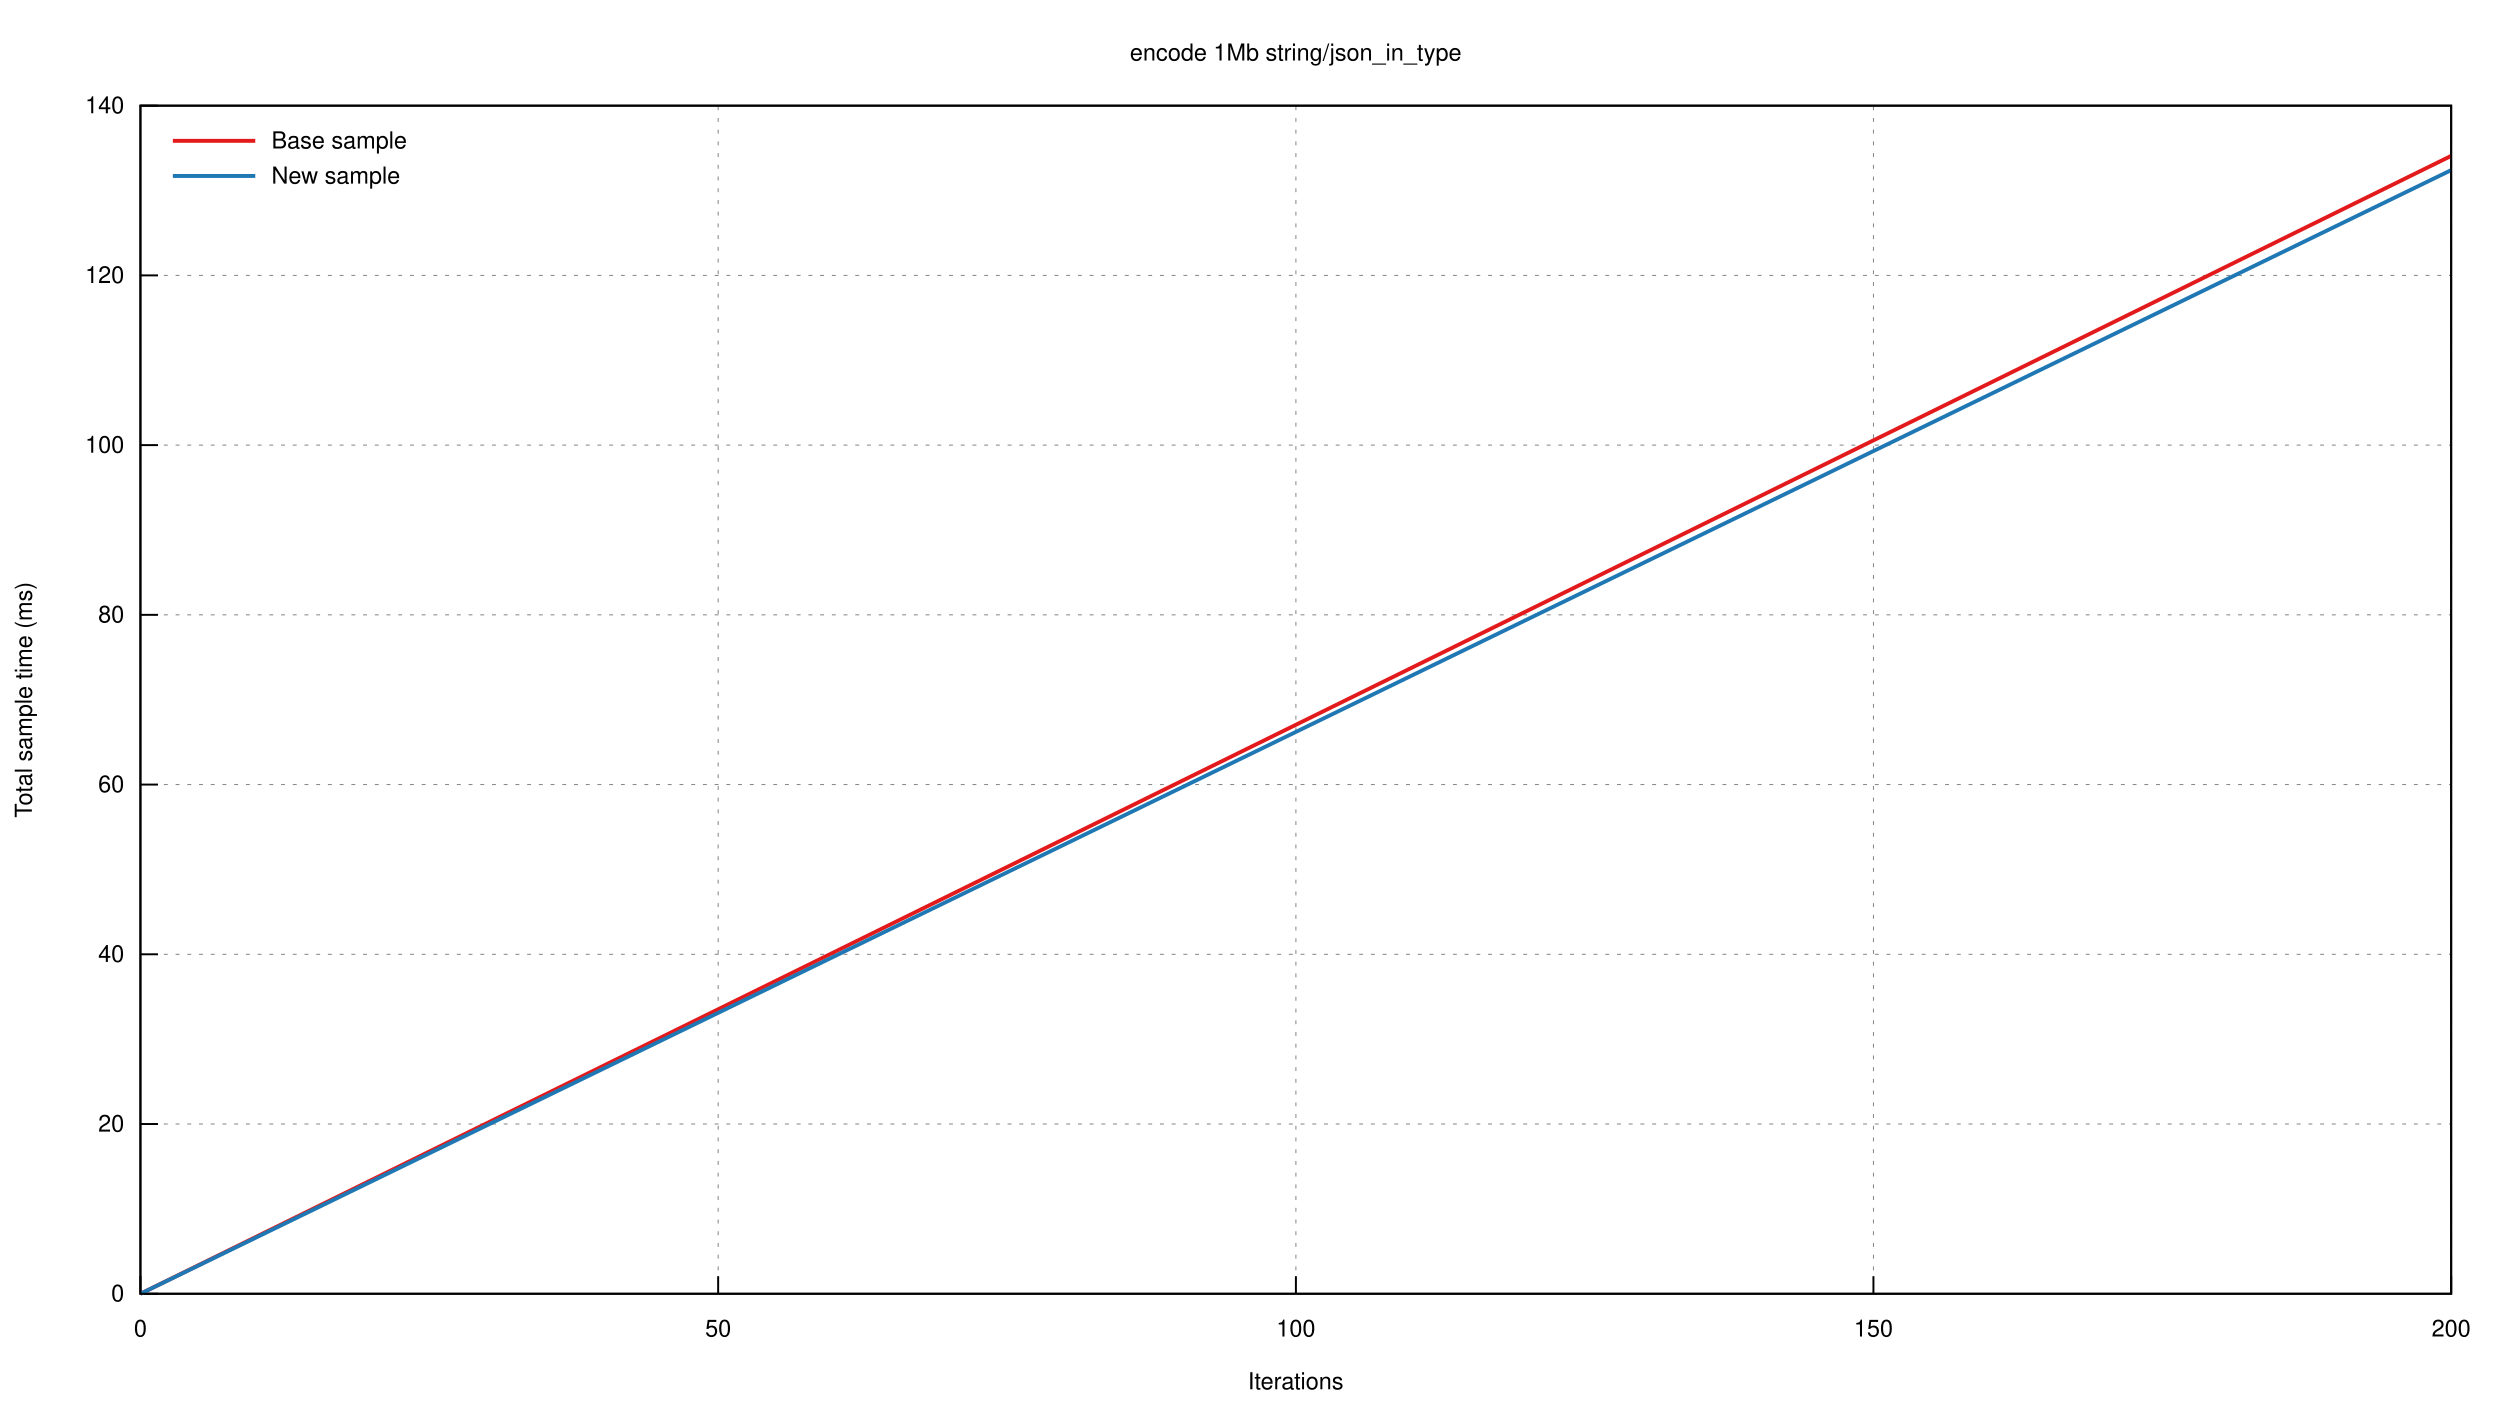
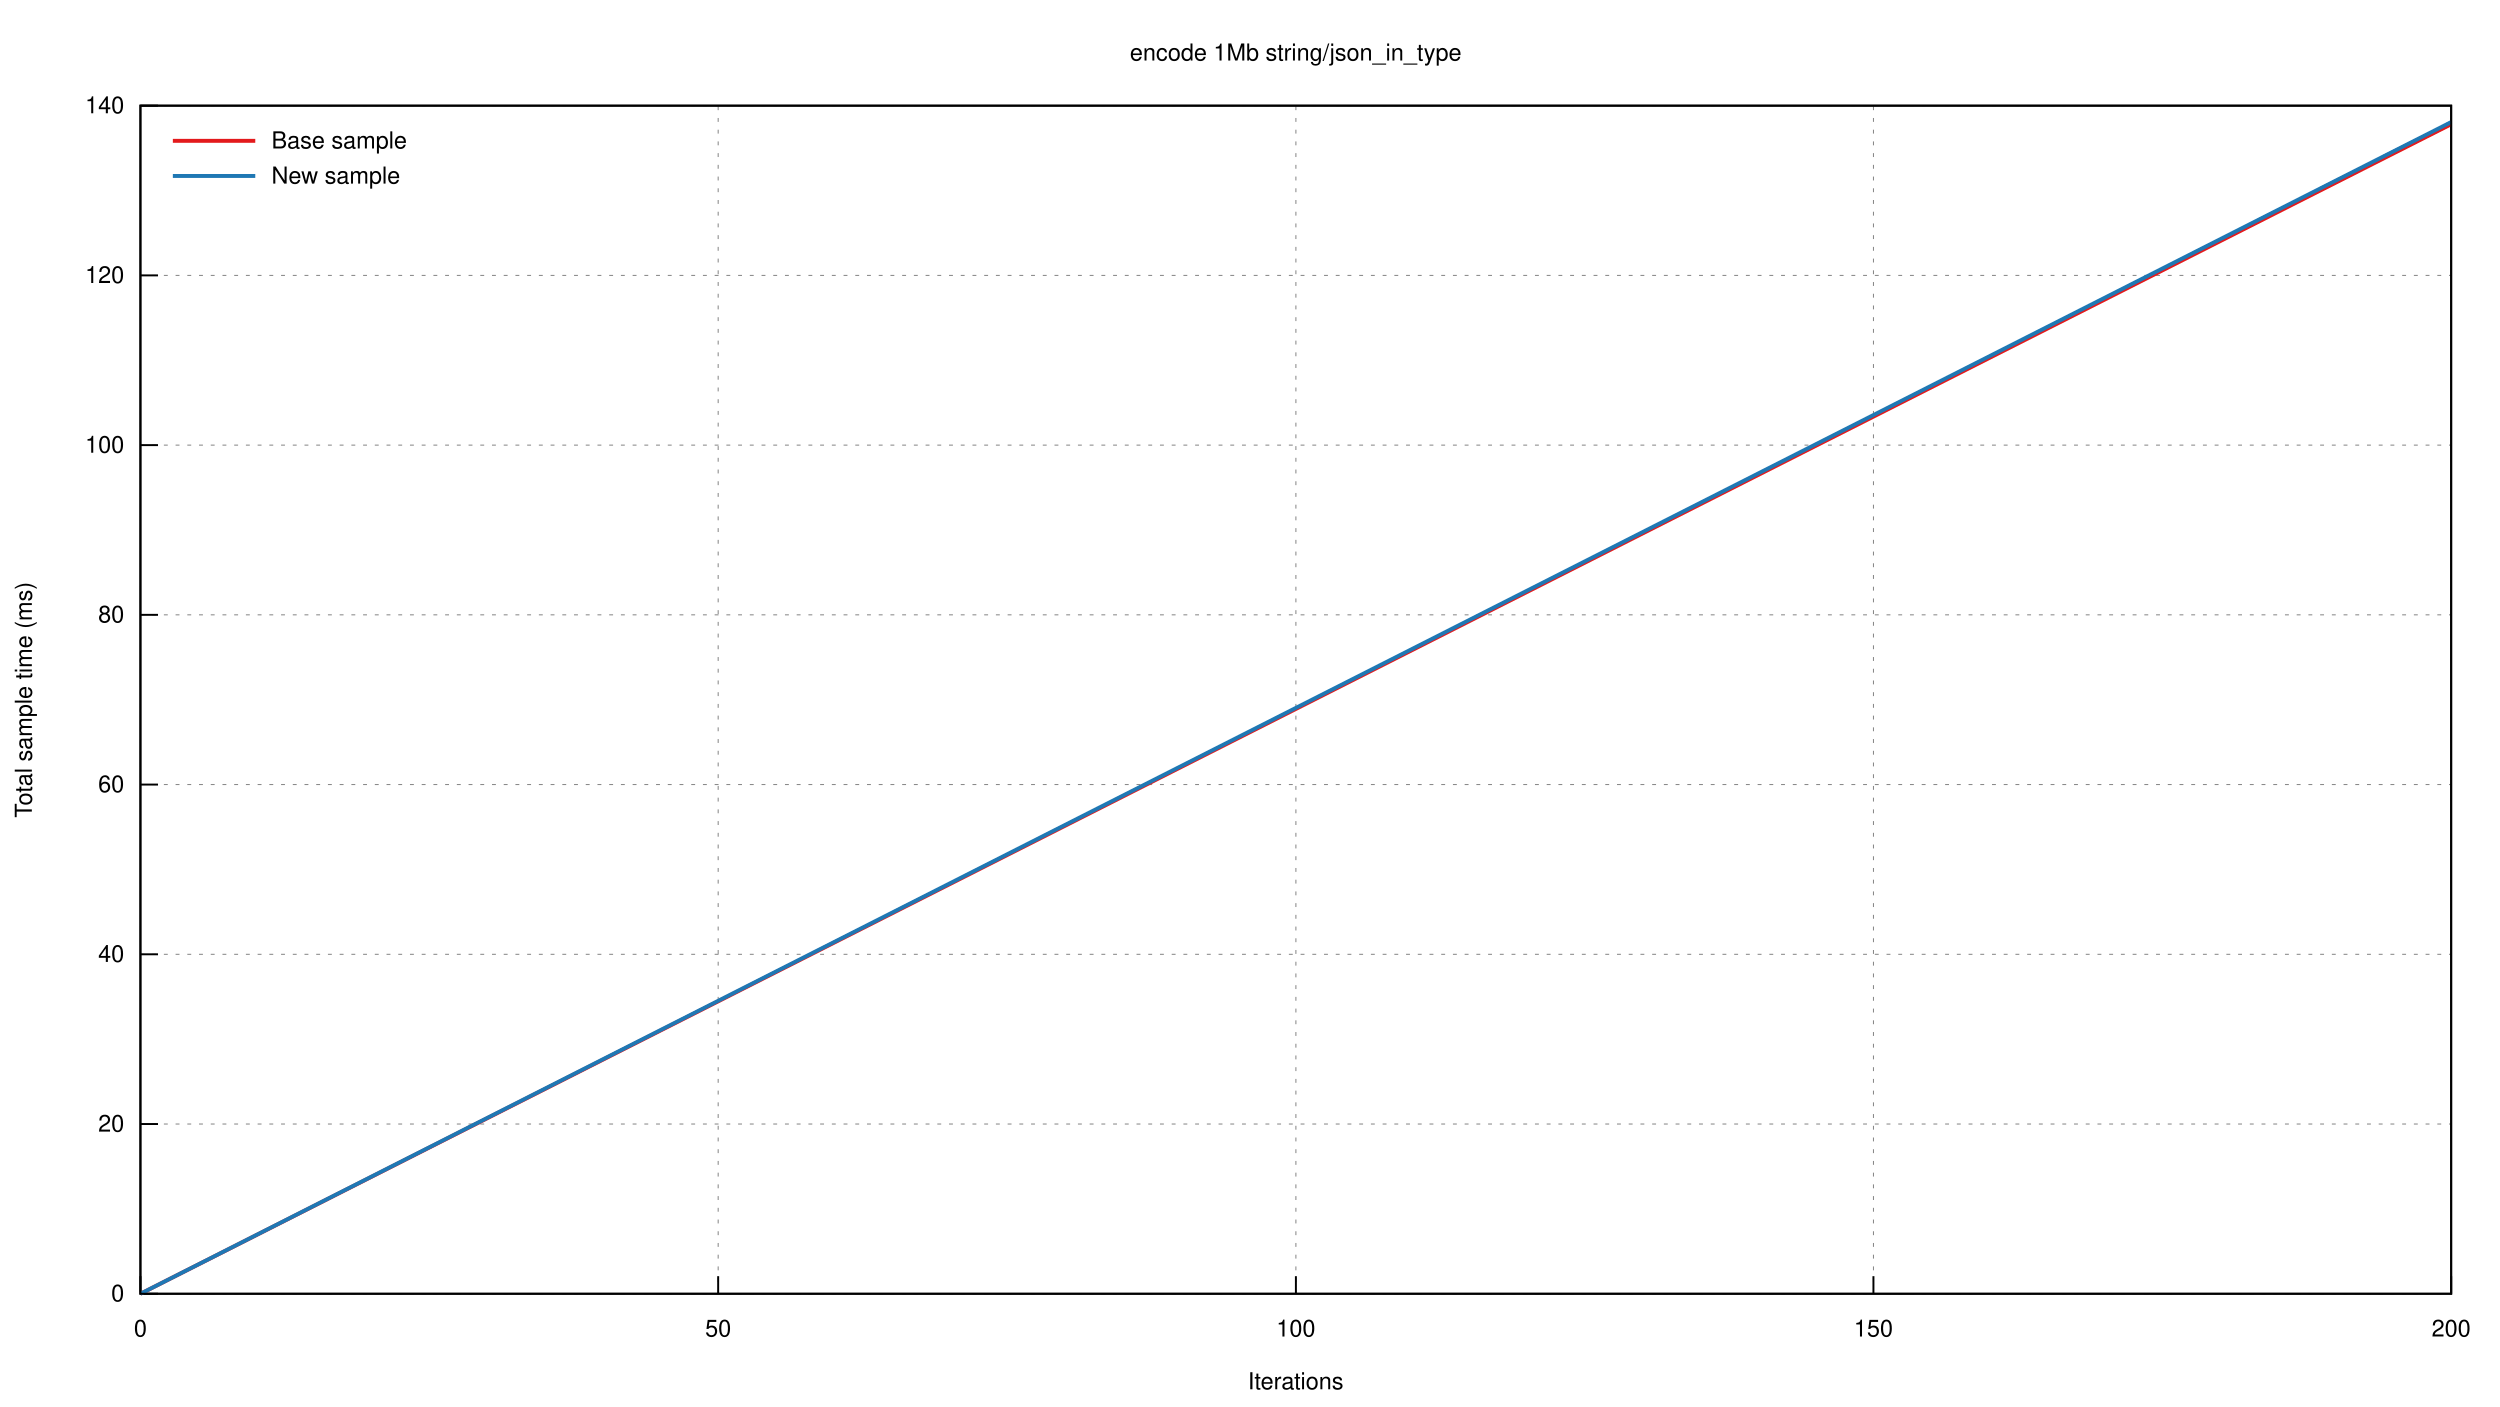
<svg xmlns="http://www.w3.org/2000/svg" xmlns:xlink="http://www.w3.org/1999/xlink" viewBox="0 0 1280 720">
  <g id="gnuplot_canvas">
    <rect x="0" y="0" width="1280" height="720" fill="none" />
    <defs>
      <circle id="gpDot" r="0.5" stroke-width="0.5" />
      <path id="gpPt0" stroke-width="0.222" stroke="currentColor" d="M-1,0 h2 M0,-1 v2" />
      <path id="gpPt1" stroke-width="0.222" stroke="currentColor" d="M-1,-1 L1,1 M1,-1 L-1,1" />
      <path id="gpPt2" stroke-width="0.222" stroke="currentColor" d="M-1,0 L1,0 M0,-1 L0,1 M-1,-1 L1,1 M-1,1 L1,-1" />
      <rect id="gpPt3" stroke-width="0.222" stroke="currentColor" x="-1" y="-1" width="2" height="2" />
      <rect id="gpPt4" stroke-width="0.222" stroke="currentColor" fill="currentColor" x="-1" y="-1" width="2" height="2" />
      <circle id="gpPt5" stroke-width="0.222" stroke="currentColor" cx="0" cy="0" r="1" />
      <use xlink:href="#gpPt5" id="gpPt6" fill="currentColor" stroke="none" />
      <path id="gpPt7" stroke-width="0.222" stroke="currentColor" d="M0,-1.33 L-1.33,0.67 L1.33,0.67 z" />
      <use xlink:href="#gpPt7" id="gpPt8" fill="currentColor" stroke="none" />
      <use xlink:href="#gpPt7" id="gpPt9" stroke="currentColor" transform="rotate(180)" />
      <use xlink:href="#gpPt9" id="gpPt10" fill="currentColor" stroke="none" />
      <use xlink:href="#gpPt3" id="gpPt11" stroke="currentColor" transform="rotate(45)" />
      <use xlink:href="#gpPt11" id="gpPt12" fill="currentColor" stroke="none" />
      <path id="gpPt13" stroke-width="0.222" stroke="currentColor" d="M0,1.330 L1.265,0.411 L0.782,-1.067 L-0.782,-1.076 L-1.265,0.411 z" />
      <use xlink:href="#gpPt13" id="gpPt14" fill="currentColor" stroke="none" />
      <filter id="textbox" filterUnits="objectBoundingBox" x="0" y="0" height="1" width="1">
        <feFlood flood-color="white" flood-opacity="1" result="bgnd" />
        <feComposite in="SourceGraphic" in2="bgnd" operator="atop" />
      </filter>
      <filter id="greybox" filterUnits="objectBoundingBox" x="0" y="0" height="1" width="1">
        <feFlood flood-color="lightgrey" flood-opacity="1" result="grey" />
        <feComposite in="SourceGraphic" in2="grey" operator="atop" />
      </filter>
    </defs>
    <g fill="none" color="white" stroke="currentColor" stroke-width="1.00" stroke-linecap="butt" stroke-linejoin="miter">
</g>
    <g fill="none" color="black" stroke="currentColor" stroke-width="1.00" stroke-linecap="butt" stroke-linejoin="miter">
</g>
    <g fill="none" color="black" stroke="black" stroke-width="0.50" stroke-linecap="butt" stroke-linejoin="miter">
</g>
    <g fill="none" color="gray" stroke="currentColor" stroke-width="0.50" stroke-linecap="butt" stroke-linejoin="miter">
      <path stroke="gray" stroke-dasharray="2,4" class="gridline" d="M71.9,662.4 L1255.0,662.4  " />
    </g>
    <g fill="none" color="gray" stroke="gray" stroke-width="1.00" stroke-linecap="butt" stroke-linejoin="miter">
</g>
    <g fill="none" color="black" stroke="currentColor" stroke-width="1.00" stroke-linecap="butt" stroke-linejoin="miter">
      <path stroke="black" d="M71.9,662.4 L80.9,662.4  " />
      <g transform="translate(63.6,666.3)" stroke="none" fill="black" font-family="Helvetica" font-size="12.00" text-anchor="end">
        <text>
          <tspan font-family="Helvetica"> 0</tspan>
        </text>
      </g>
    </g>
    <g fill="none" color="black" stroke="currentColor" stroke-width="1.00" stroke-linecap="butt" stroke-linejoin="miter">
</g>
    <g fill="none" color="black" stroke="black" stroke-width="0.50" stroke-linecap="butt" stroke-linejoin="miter">
</g>
    <g fill="none" color="gray" stroke="currentColor" stroke-width="0.50" stroke-linecap="butt" stroke-linejoin="miter">
      <path stroke="gray" stroke-dasharray="2,4" class="gridline" d="M71.9,575.5 L1255.0,575.5  " />
    </g>
    <g fill="none" color="gray" stroke="gray" stroke-width="1.00" stroke-linecap="butt" stroke-linejoin="miter">
</g>
    <g fill="none" color="black" stroke="currentColor" stroke-width="1.00" stroke-linecap="butt" stroke-linejoin="miter">
      <path stroke="black" d="M71.9,575.5 L80.9,575.5  " />
      <g transform="translate(63.6,579.4)" stroke="none" fill="black" font-family="Helvetica" font-size="12.00" text-anchor="end">
        <text>
          <tspan font-family="Helvetica"> 20</tspan>
        </text>
      </g>
    </g>
    <g fill="none" color="black" stroke="currentColor" stroke-width="1.00" stroke-linecap="butt" stroke-linejoin="miter">
</g>
    <g fill="none" color="black" stroke="black" stroke-width="0.50" stroke-linecap="butt" stroke-linejoin="miter">
</g>
    <g fill="none" color="gray" stroke="currentColor" stroke-width="0.50" stroke-linecap="butt" stroke-linejoin="miter">
      <path stroke="gray" stroke-dasharray="2,4" class="gridline" d="M71.9,488.6 L1255.0,488.6  " />
    </g>
    <g fill="none" color="gray" stroke="gray" stroke-width="1.00" stroke-linecap="butt" stroke-linejoin="miter">
</g>
    <g fill="none" color="black" stroke="currentColor" stroke-width="1.00" stroke-linecap="butt" stroke-linejoin="miter">
      <path stroke="black" d="M71.9,488.6 L80.9,488.6  " />
      <g transform="translate(63.6,492.5)" stroke="none" fill="black" font-family="Helvetica" font-size="12.00" text-anchor="end">
        <text>
          <tspan font-family="Helvetica"> 40</tspan>
        </text>
      </g>
    </g>
    <g fill="none" color="black" stroke="currentColor" stroke-width="1.00" stroke-linecap="butt" stroke-linejoin="miter">
</g>
    <g fill="none" color="black" stroke="black" stroke-width="0.50" stroke-linecap="butt" stroke-linejoin="miter">
</g>
    <g fill="none" color="gray" stroke="currentColor" stroke-width="0.50" stroke-linecap="butt" stroke-linejoin="miter">
      <path stroke="gray" stroke-dasharray="2,4" class="gridline" d="M71.9,401.7 L1255.0,401.7  " />
    </g>
    <g fill="none" color="gray" stroke="gray" stroke-width="1.00" stroke-linecap="butt" stroke-linejoin="miter">
</g>
    <g fill="none" color="black" stroke="currentColor" stroke-width="1.00" stroke-linecap="butt" stroke-linejoin="miter">
      <path stroke="black" d="M71.9,401.7 L80.9,401.7  " />
      <g transform="translate(63.6,405.6)" stroke="none" fill="black" font-family="Helvetica" font-size="12.00" text-anchor="end">
        <text>
          <tspan font-family="Helvetica"> 60</tspan>
        </text>
      </g>
    </g>
    <g fill="none" color="black" stroke="currentColor" stroke-width="1.00" stroke-linecap="butt" stroke-linejoin="miter">
</g>
    <g fill="none" color="black" stroke="black" stroke-width="0.50" stroke-linecap="butt" stroke-linejoin="miter">
</g>
    <g fill="none" color="gray" stroke="currentColor" stroke-width="0.50" stroke-linecap="butt" stroke-linejoin="miter">
      <path stroke="gray" stroke-dasharray="2,4" class="gridline" d="M71.9,314.8 L1255.0,314.8  " />
    </g>
    <g fill="none" color="gray" stroke="gray" stroke-width="1.00" stroke-linecap="butt" stroke-linejoin="miter">
</g>
    <g fill="none" color="black" stroke="currentColor" stroke-width="1.00" stroke-linecap="butt" stroke-linejoin="miter">
      <path stroke="black" d="M71.9,314.8 L80.9,314.8  " />
      <g transform="translate(63.6,318.7)" stroke="none" fill="black" font-family="Helvetica" font-size="12.00" text-anchor="end">
        <text>
          <tspan font-family="Helvetica"> 80</tspan>
        </text>
      </g>
    </g>
    <g fill="none" color="black" stroke="currentColor" stroke-width="1.00" stroke-linecap="butt" stroke-linejoin="miter">
</g>
    <g fill="none" color="black" stroke="black" stroke-width="0.50" stroke-linecap="butt" stroke-linejoin="miter">
</g>
    <g fill="none" color="gray" stroke="currentColor" stroke-width="0.50" stroke-linecap="butt" stroke-linejoin="miter">
      <path stroke="gray" stroke-dasharray="2,4" class="gridline" d="M71.9,227.9 L1255.0,227.9  " />
    </g>
    <g fill="none" color="gray" stroke="gray" stroke-width="1.00" stroke-linecap="butt" stroke-linejoin="miter">
</g>
    <g fill="none" color="black" stroke="currentColor" stroke-width="1.00" stroke-linecap="butt" stroke-linejoin="miter">
      <path stroke="black" d="M71.9,227.9 L80.9,227.9  " />
      <g transform="translate(63.6,231.8)" stroke="none" fill="black" font-family="Helvetica" font-size="12.00" text-anchor="end">
        <text>
          <tspan font-family="Helvetica"> 100</tspan>
        </text>
      </g>
    </g>
    <g fill="none" color="black" stroke="currentColor" stroke-width="1.00" stroke-linecap="butt" stroke-linejoin="miter">
</g>
    <g fill="none" color="black" stroke="black" stroke-width="0.50" stroke-linecap="butt" stroke-linejoin="miter">
</g>
    <g fill="none" color="gray" stroke="currentColor" stroke-width="0.50" stroke-linecap="butt" stroke-linejoin="miter">
      <path stroke="gray" stroke-dasharray="2,4" class="gridline" d="M71.9,141.0 L1255.0,141.0  " />
    </g>
    <g fill="none" color="gray" stroke="gray" stroke-width="1.00" stroke-linecap="butt" stroke-linejoin="miter">
</g>
    <g fill="none" color="black" stroke="currentColor" stroke-width="1.00" stroke-linecap="butt" stroke-linejoin="miter">
      <path stroke="black" d="M71.9,141.0 L80.9,141.0  " />
      <g transform="translate(63.6,144.9)" stroke="none" fill="black" font-family="Helvetica" font-size="12.00" text-anchor="end">
        <text>
          <tspan font-family="Helvetica"> 120</tspan>
        </text>
      </g>
    </g>
    <g fill="none" color="black" stroke="currentColor" stroke-width="1.00" stroke-linecap="butt" stroke-linejoin="miter">
</g>
    <g fill="none" color="black" stroke="black" stroke-width="0.50" stroke-linecap="butt" stroke-linejoin="miter">
</g>
    <g fill="none" color="gray" stroke="currentColor" stroke-width="0.50" stroke-linecap="butt" stroke-linejoin="miter">
      <path stroke="gray" stroke-dasharray="2,4" class="gridline" d="M71.9,54.1 L1255.0,54.1  " />
    </g>
    <g fill="none" color="gray" stroke="gray" stroke-width="1.00" stroke-linecap="butt" stroke-linejoin="miter">
</g>
    <g fill="none" color="black" stroke="currentColor" stroke-width="1.00" stroke-linecap="butt" stroke-linejoin="miter">
      <path stroke="black" d="M71.9,54.1 L80.9,54.1  " />
      <g transform="translate(63.6,58.0)" stroke="none" fill="black" font-family="Helvetica" font-size="12.00" text-anchor="end">
        <text>
          <tspan font-family="Helvetica"> 140</tspan>
        </text>
      </g>
    </g>
    <g fill="none" color="black" stroke="currentColor" stroke-width="1.00" stroke-linecap="butt" stroke-linejoin="miter">
</g>
    <g fill="none" color="black" stroke="black" stroke-width="0.50" stroke-linecap="butt" stroke-linejoin="miter">
</g>
    <g fill="none" color="gray" stroke="currentColor" stroke-width="0.50" stroke-linecap="butt" stroke-linejoin="miter">
      <path stroke="gray" stroke-dasharray="2,4" class="gridline" d="M71.9,662.4 L71.9,54.1  " />
    </g>
    <g fill="none" color="gray" stroke="gray" stroke-width="1.00" stroke-linecap="butt" stroke-linejoin="miter">
</g>
    <g fill="none" color="black" stroke="currentColor" stroke-width="1.00" stroke-linecap="butt" stroke-linejoin="miter">
      <path stroke="black" d="M71.9,662.4 L71.9,653.4  " />
      <g transform="translate(71.9,684.3)" stroke="none" fill="black" font-family="Helvetica" font-size="12.00" text-anchor="middle">
        <text>
          <tspan font-family="Helvetica"> 0</tspan>
        </text>
      </g>
    </g>
    <g fill="none" color="black" stroke="currentColor" stroke-width="1.00" stroke-linecap="butt" stroke-linejoin="miter">
</g>
    <g fill="none" color="black" stroke="black" stroke-width="0.50" stroke-linecap="butt" stroke-linejoin="miter">
</g>
    <g fill="none" color="gray" stroke="currentColor" stroke-width="0.50" stroke-linecap="butt" stroke-linejoin="miter">
      <path stroke="gray" stroke-dasharray="2,4" class="gridline" d="M367.7,662.4 L367.7,54.1  " />
    </g>
    <g fill="none" color="gray" stroke="gray" stroke-width="1.00" stroke-linecap="butt" stroke-linejoin="miter">
</g>
    <g fill="none" color="black" stroke="currentColor" stroke-width="1.00" stroke-linecap="butt" stroke-linejoin="miter">
      <path stroke="black" d="M367.7,662.4 L367.7,653.4  " />
      <g transform="translate(367.7,684.3)" stroke="none" fill="black" font-family="Helvetica" font-size="12.00" text-anchor="middle">
        <text>
          <tspan font-family="Helvetica"> 50</tspan>
        </text>
      </g>
    </g>
    <g fill="none" color="black" stroke="currentColor" stroke-width="1.00" stroke-linecap="butt" stroke-linejoin="miter">
</g>
    <g fill="none" color="black" stroke="black" stroke-width="0.50" stroke-linecap="butt" stroke-linejoin="miter">
</g>
    <g fill="none" color="gray" stroke="currentColor" stroke-width="0.50" stroke-linecap="butt" stroke-linejoin="miter">
      <path stroke="gray" stroke-dasharray="2,4" class="gridline" d="M663.5,662.4 L663.5,54.1  " />
    </g>
    <g fill="none" color="gray" stroke="gray" stroke-width="1.00" stroke-linecap="butt" stroke-linejoin="miter">
</g>
    <g fill="none" color="black" stroke="currentColor" stroke-width="1.00" stroke-linecap="butt" stroke-linejoin="miter">
      <path stroke="black" d="M663.5,662.4 L663.5,653.4  " />
      <g transform="translate(663.5,684.3)" stroke="none" fill="black" font-family="Helvetica" font-size="12.00" text-anchor="middle">
        <text>
          <tspan font-family="Helvetica"> 100</tspan>
        </text>
      </g>
    </g>
    <g fill="none" color="black" stroke="currentColor" stroke-width="1.00" stroke-linecap="butt" stroke-linejoin="miter">
</g>
    <g fill="none" color="black" stroke="black" stroke-width="0.50" stroke-linecap="butt" stroke-linejoin="miter">
</g>
    <g fill="none" color="gray" stroke="currentColor" stroke-width="0.50" stroke-linecap="butt" stroke-linejoin="miter">
      <path stroke="gray" stroke-dasharray="2,4" class="gridline" d="M959.2,662.4 L959.2,54.1  " />
    </g>
    <g fill="none" color="gray" stroke="gray" stroke-width="1.00" stroke-linecap="butt" stroke-linejoin="miter">
</g>
    <g fill="none" color="black" stroke="currentColor" stroke-width="1.00" stroke-linecap="butt" stroke-linejoin="miter">
      <path stroke="black" d="M959.2,662.4 L959.2,653.4  " />
      <g transform="translate(959.2,684.3)" stroke="none" fill="black" font-family="Helvetica" font-size="12.00" text-anchor="middle">
        <text>
          <tspan font-family="Helvetica"> 150</tspan>
        </text>
      </g>
    </g>
    <g fill="none" color="black" stroke="currentColor" stroke-width="1.00" stroke-linecap="butt" stroke-linejoin="miter">
</g>
    <g fill="none" color="black" stroke="black" stroke-width="0.50" stroke-linecap="butt" stroke-linejoin="miter">
</g>
    <g fill="none" color="gray" stroke="currentColor" stroke-width="0.50" stroke-linecap="butt" stroke-linejoin="miter">
      <path stroke="gray" stroke-dasharray="2,4" class="gridline" d="M1255.0,662.4 L1255.0,54.1  " />
    </g>
    <g fill="none" color="gray" stroke="gray" stroke-width="1.00" stroke-linecap="butt" stroke-linejoin="miter">
</g>
    <g fill="none" color="black" stroke="currentColor" stroke-width="1.00" stroke-linecap="butt" stroke-linejoin="miter">
      <path stroke="black" d="M1255.0,662.4 L1255.0,653.4  " />
      <g transform="translate(1255.0,684.3)" stroke="none" fill="black" font-family="Helvetica" font-size="12.00" text-anchor="middle">
        <text>
          <tspan font-family="Helvetica"> 200</tspan>
        </text>
      </g>
    </g>
    <g fill="none" color="black" stroke="currentColor" stroke-width="1.00" stroke-linecap="butt" stroke-linejoin="miter">
</g>
    <g fill="none" color="black" stroke="currentColor" stroke-width="1.00" stroke-linecap="butt" stroke-linejoin="miter">
      <path stroke="black" d="M71.9,54.1 L71.9,662.4 L1255.0,662.4 L1255.0,54.1 L71.9,54.1 Z  " />
    </g>
    <g fill="none" color="black" stroke="currentColor" stroke-width="1.00" stroke-linecap="butt" stroke-linejoin="miter">
      <g transform="translate(16.3,358.3) rotate(270)" stroke="none" fill="black" font-family="Helvetica" font-size="12.00" text-anchor="middle">
        <text>
          <tspan font-family="Helvetica">Total sample time (ms)</tspan>
        </text>
      </g>
    </g>
    <g fill="none" color="black" stroke="currentColor" stroke-width="1.00" stroke-linecap="butt" stroke-linejoin="miter">
      <g transform="translate(663.4,711.3)" stroke="none" fill="black" font-family="Helvetica" font-size="12.00" text-anchor="middle">
        <text>
          <tspan font-family="Helvetica">Iterations</tspan>
        </text>
      </g>
    </g>
    <g fill="none" color="black" stroke="currentColor" stroke-width="1.00" stroke-linecap="butt" stroke-linejoin="miter">
      <g transform="translate(663.4,31.0)" stroke="none" fill="black" font-family="Helvetica" font-size="12.00" text-anchor="middle">
        <text>
          <tspan font-family="Helvetica">encode 1Mb string/json_in_type</tspan>
        </text>
      </g>
    </g>
    <g id="gnuplot_plot_1">
      <g fill="none" color="black" stroke="currentColor" stroke-width="1.00" stroke-linecap="butt" stroke-linejoin="miter">
        <g stroke="none" shape-rendering="crispEdges">
          <polygon fill="rgb(227,  26,  28)" fill-opacity="0.25" points="71.9,662.4 71.9,662.4 71.9,662.4 " />
-           <polygon fill="rgb(227,  26,  28)" fill-opacity="0.25" points="71.9,662.4 1255.0,80.8 1255.0,79.0 " />
+           <polygon fill="rgb(227,  26,  28)" fill-opacity="0.25" points="71.9,662.4 1255.0,64.6 1255.0,62.4 " />
        </g>
      </g>
    </g>
    <g id="gnuplot_plot_2">
      <g fill="none" color="black" stroke="currentColor" stroke-width="1.00" stroke-linecap="butt" stroke-linejoin="miter">
        <g stroke="none" shape-rendering="crispEdges">
          <polygon fill="rgb( 31, 120, 180)" fill-opacity="0.25" points="71.9,662.4 71.9,662.4 71.9,662.4 " />
-           <polygon fill="rgb( 31, 120, 180)" fill-opacity="0.25" points="71.9,662.4 1255.0,88.0 1255.0,86.3 " />
+           <polygon fill="rgb( 31, 120, 180)" fill-opacity="0.25" points="71.9,662.4 1255.0,63.4 1255.0,61.5 " />
        </g>
      </g>
    </g>
    <g id="gnuplot_plot_3">
      <g fill="none" color="white" stroke="rgb( 31, 120, 180)" stroke-width="2.00" stroke-linecap="butt" stroke-linejoin="miter">
</g>
      <g fill="none" color="black" stroke="currentColor" stroke-width="2.00" stroke-linecap="butt" stroke-linejoin="miter">
        <g transform="translate(139.0,76.0)" stroke="none" fill="black" font-family="Helvetica" font-size="12.00" text-anchor="start">
          <text>
            <tspan font-family="Helvetica">Base sample</tspan>
          </text>
        </g>
      </g>
      <g fill="none" color="black" stroke="currentColor" stroke-width="2.00" stroke-linecap="butt" stroke-linejoin="miter">
-         <path stroke="rgb(227,  26,  28)" d="M88.5,72.1 L130.7,72.1 M71.9,662.4 L1255.0,79.8  " />
+         <path stroke="rgb(227,  26,  28)" d="M88.5,72.1 L130.7,72.1 M71.9,662.4 L1255.0,63.6  " />
      </g>
    </g>
    <g id="gnuplot_plot_4">
      <g fill="none" color="black" stroke="currentColor" stroke-width="2.00" stroke-linecap="butt" stroke-linejoin="miter">
        <g transform="translate(139.0,94.0)" stroke="none" fill="black" font-family="Helvetica" font-size="12.00" text-anchor="start">
          <text>
            <tspan font-family="Helvetica">New sample</tspan>
          </text>
        </g>
      </g>
      <g fill="none" color="black" stroke="currentColor" stroke-width="2.00" stroke-linecap="butt" stroke-linejoin="miter">
-         <path stroke="rgb( 31, 120, 180)" d="M88.5,90.1 L130.7,90.1 M71.9,662.4 L1255.0,87.1  " />
+         <path stroke="rgb( 31, 120, 180)" d="M88.5,90.1 L130.7,90.1 M71.9,662.4 L1255.0,62.5  " />
      </g>
    </g>
    <g fill="none" color="black" stroke="currentColor" stroke-width="2.00" stroke-linecap="butt" stroke-linejoin="miter">
</g>
    <g fill="none" color="black" stroke="black" stroke-width="1.00" stroke-linecap="butt" stroke-linejoin="miter">
</g>
    <g fill="none" color="black" stroke="currentColor" stroke-width="1.00" stroke-linecap="butt" stroke-linejoin="miter">
      <path stroke="black" d="M71.9,54.1 L71.9,662.4 L1255.0,662.4 L1255.0,54.1 L71.9,54.1 Z  " />
    </g>
    <g fill="none" color="black" stroke="currentColor" stroke-width="1.00" stroke-linecap="butt" stroke-linejoin="miter">
</g>
  </g>
</svg>
